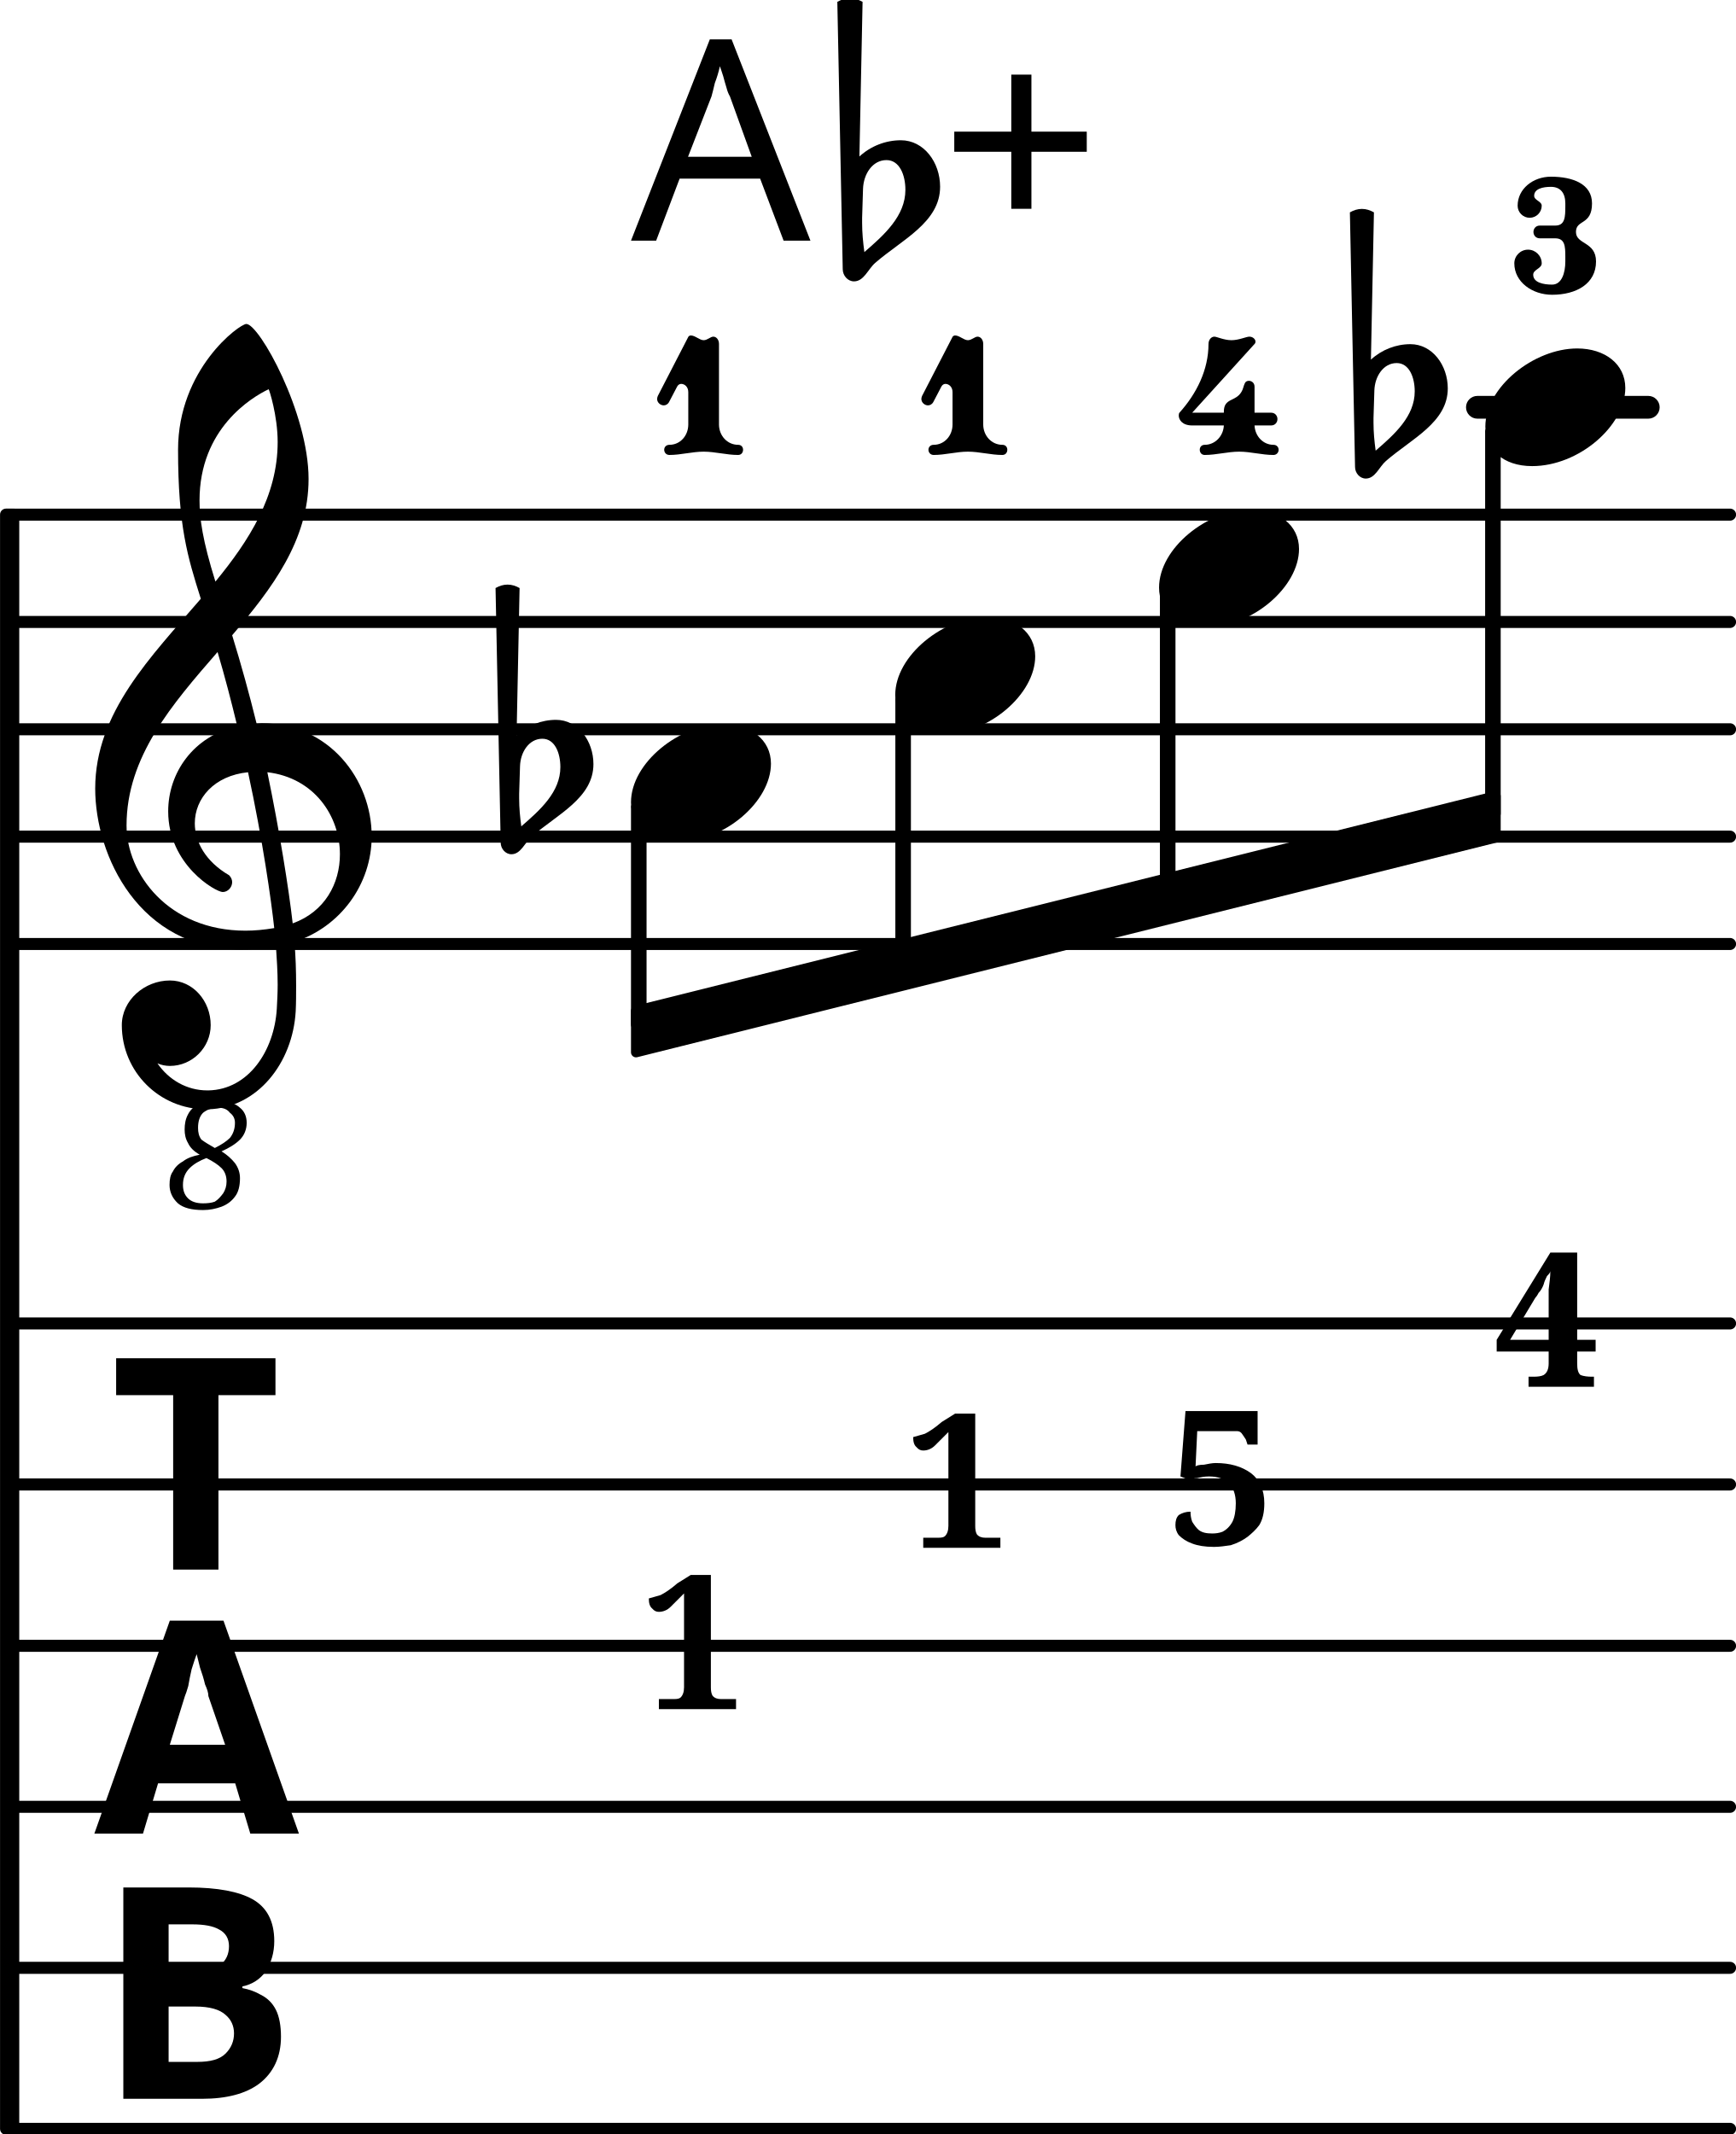
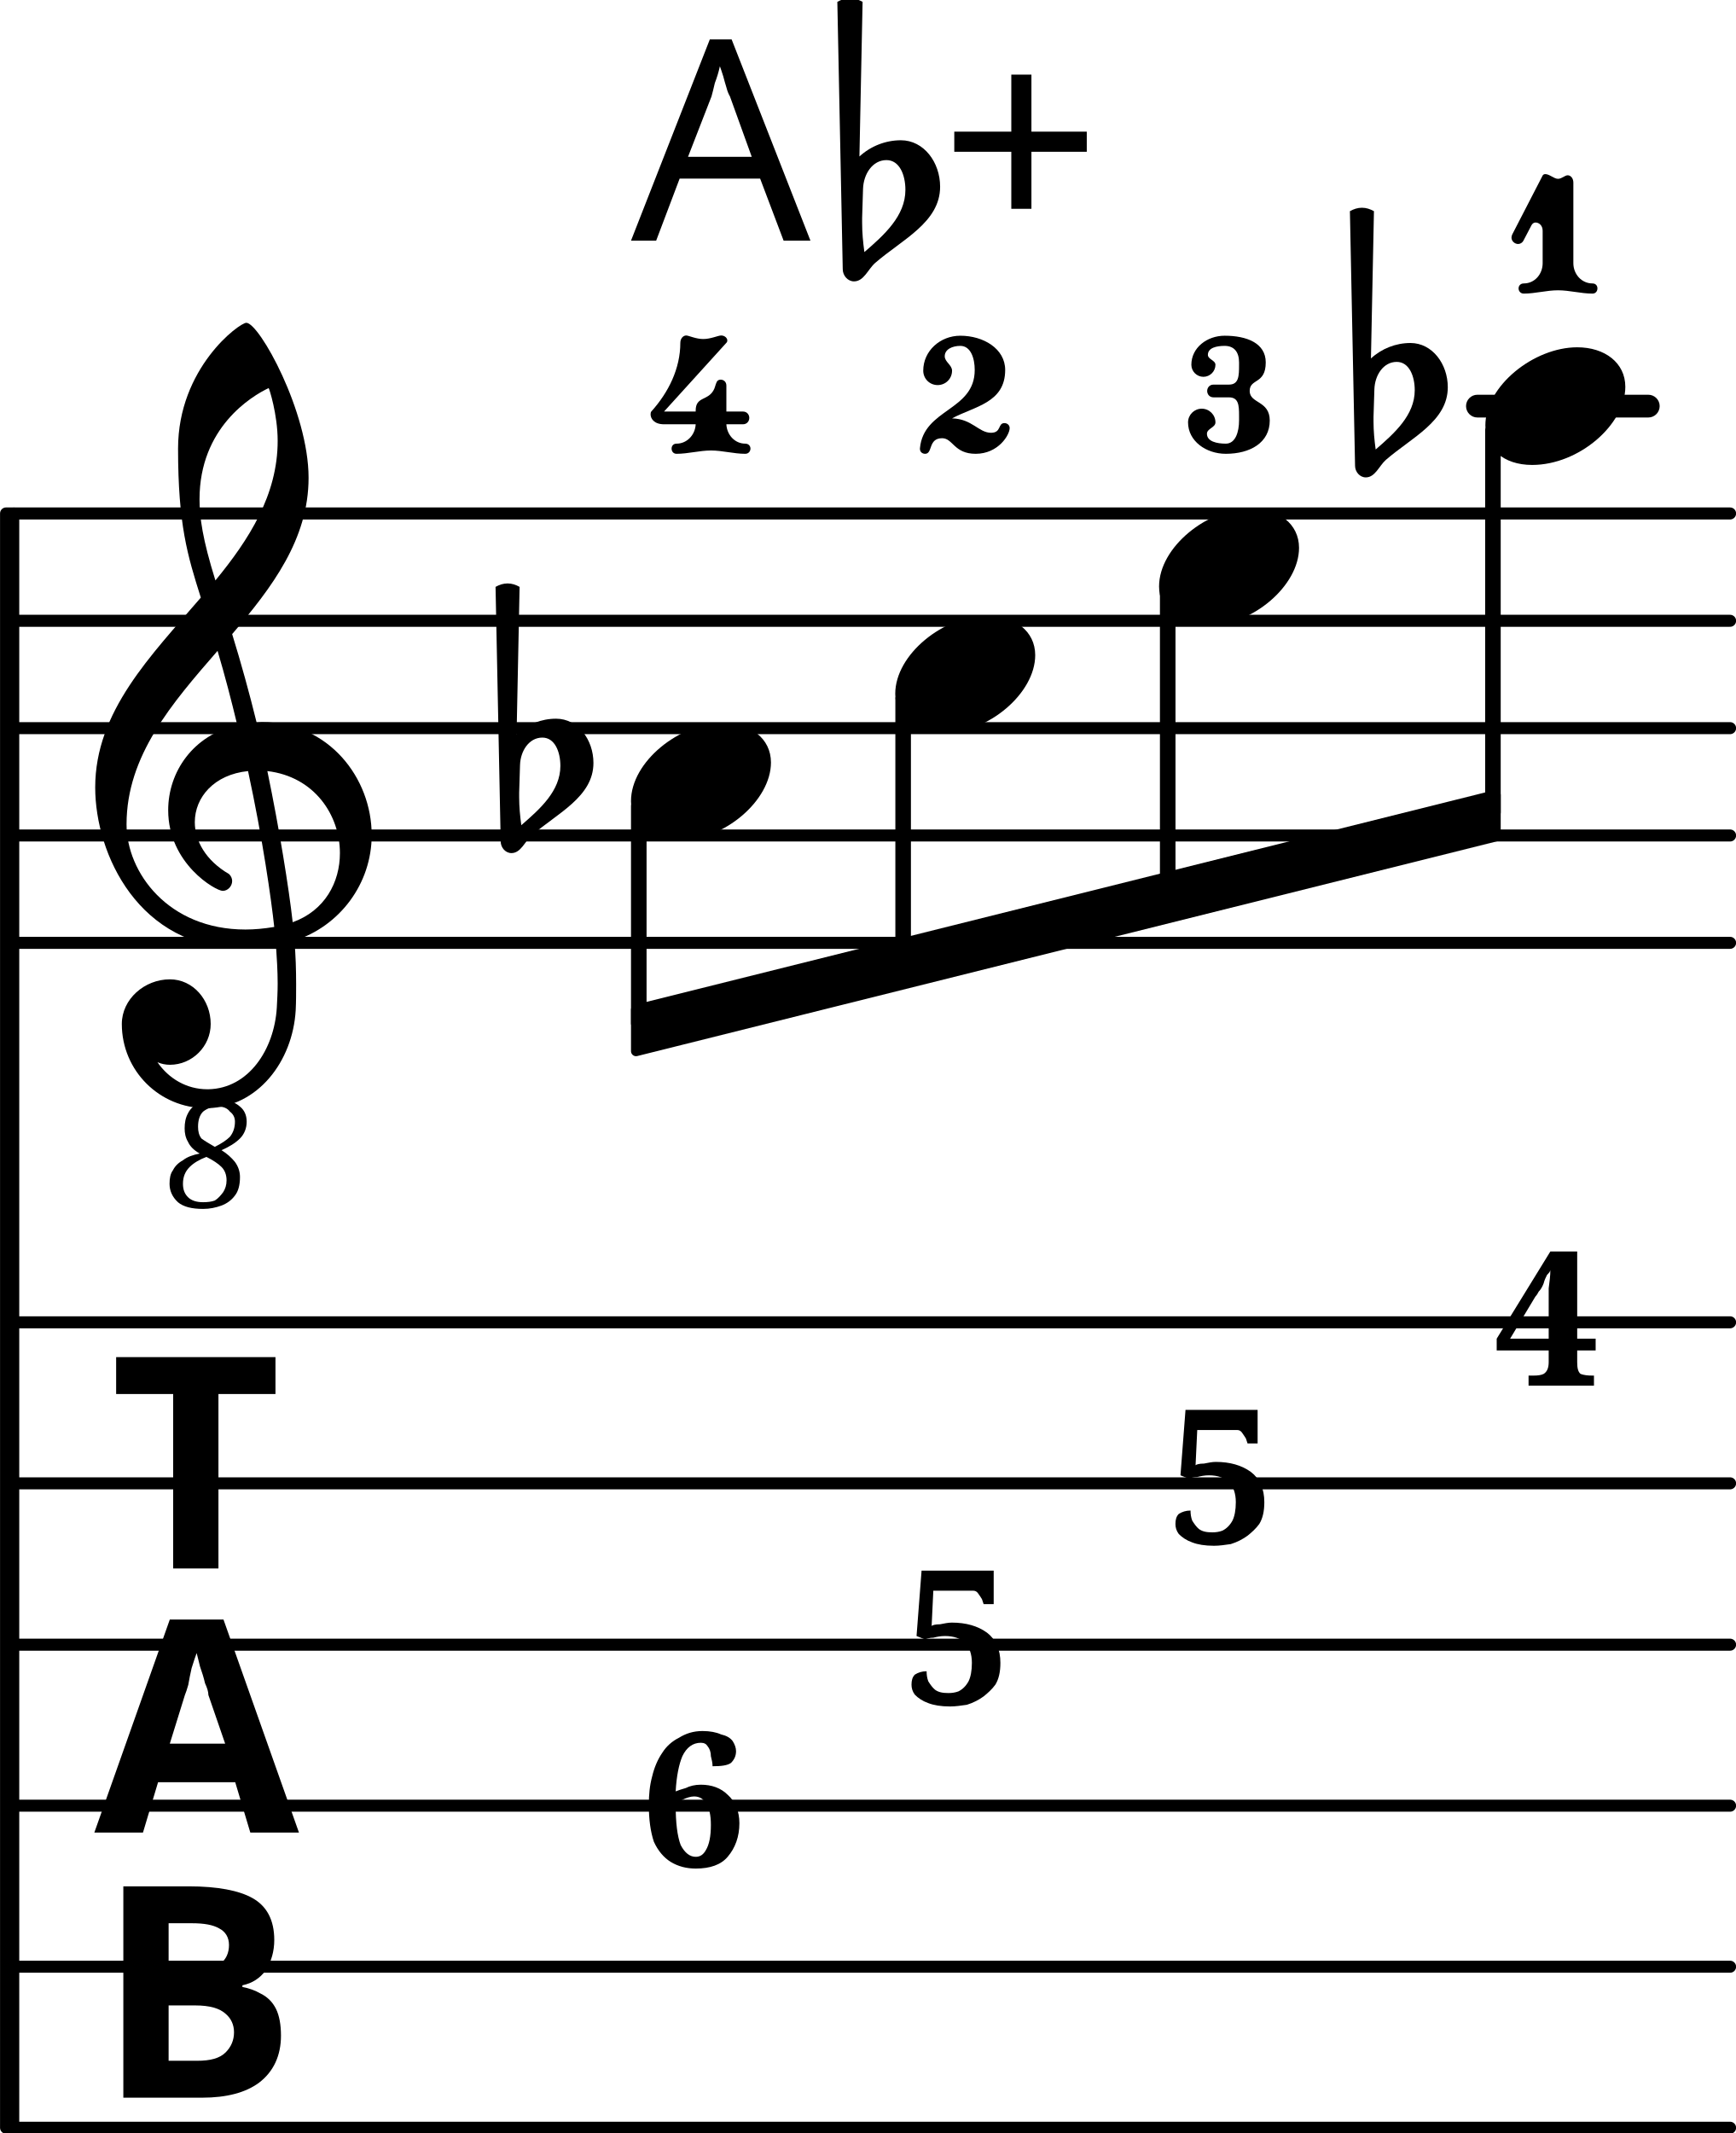
- <svg xmlns="http://www.w3.org/2000/svg" preserveAspectRatio="xMidYMid meet" viewBox="-0.079 -4.552 16.17 19.88">
+ <svg xmlns="http://www.w3.org/2000/svg" preserveAspectRatio="xMidYMid meet" viewBox="-0.079 -4.541 16.17 19.87">
  <g transform="translate(0, -0.7578)">
    <rect x="13.58" y="-0.106" width="1.804" height="0.212" ry="0.106" fill="currentColor" />
  </g>
  <g transform="translate(0, 4.242)">
    <line stroke-linejoin="round" stroke-linecap="round" stroke-width="0.112" stroke="currentColor" x1="0.056" y1="0" x2="16.04" y2="0" />
  </g>
  <g transform="translate(0, 3.242)">
    <line stroke-linejoin="round" stroke-linecap="round" stroke-width="0.112" stroke="currentColor" x1="0.056" y1="0" x2="16.04" y2="0" />
  </g>
  <g transform="translate(0, 2.242)">
    <line stroke-linejoin="round" stroke-linecap="round" stroke-width="0.112" stroke="currentColor" x1="0.056" y1="0" x2="16.04" y2="0" />
  </g>
  <g transform="translate(0, 1.242)">
    <line stroke-linejoin="round" stroke-linecap="round" stroke-width="0.112" stroke="currentColor" x1="0.056" y1="0" x2="16.04" y2="0" />
  </g>
  <g transform="translate(0, 0.2422)">
    <line stroke-linejoin="round" stroke-linecap="round" stroke-width="0.112" stroke="currentColor" x1="0.056" y1="0" x2="16.04" y2="0" />
  </g>
  <g transform="translate(0, 15.28)">
    <line stroke-linejoin="round" stroke-linecap="round" stroke-width="0.112" stroke="currentColor" x1="0.056" y1="0" x2="16.04" y2="0" />
  </g>
  <g transform="translate(0, 13.78)">
    <line stroke-linejoin="round" stroke-linecap="round" stroke-width="0.112" stroke="currentColor" x1="0.056" y1="0" x2="16.04" y2="0" />
  </g>
  <g transform="translate(0, 12.28)">
    <line stroke-linejoin="round" stroke-linecap="round" stroke-width="0.112" stroke="currentColor" x1="0.056" y1="0" x2="16.04" y2="0" />
  </g>
  <g transform="translate(0, 10.78)">
    <line stroke-linejoin="round" stroke-linecap="round" stroke-width="0.112" stroke="currentColor" x1="0.056" y1="0" x2="16.04" y2="0" />
  </g>
  <g transform="translate(0, 9.277)">
    <line stroke-linejoin="round" stroke-linecap="round" stroke-width="0.112" stroke="currentColor" x1="0.056" y1="0" x2="16.04" y2="0" />
  </g>
  <g transform="translate(0, 7.777)">
    <line stroke-linejoin="round" stroke-linecap="round" stroke-width="0.112" stroke="currentColor" x1="0.056" y1="0" x2="16.04" y2="0" />
  </g>
  <g transform="translate(5.8, 5.058)">
    <polygon stroke-linejoin="round" stroke-linecap="round" stroke-width="0.094" fill="currentColor" stroke="currentColor" points="8.056 -2.193 8.056 -1.807 0.047 0.193 0.047 -0.193" />
  </g>
-   <g transform="translate(5.8, -2.31)">
+   <g transform="translate(5.8, -2.299)">
    <text font-family="sans" font-size="2.616" text-anchor="start" fill="currentColor">
      <tspan>A</tspan>
    </text>
  </g>
-   <g transform="translate(7.84, -2.628)">
+   <g transform="translate(7.84, -2.617)">
    <path transform="scale(0.0042, -0.0042)" d="M29 39l-2 -64v-11c0 -22 2 -43 5 -65c44 38 91 80 91 138c0 33 -13 66 -42 66c-31 0 -51 -31 -52 -64zM-28 454c9 5 18 8 28 8s19 -3 28 -8l-7 -343c25 23 58 36 92 36c51 0 87 -49 87 -103c0 -79 -84 -117 -144 -169c-16 -14 -25 -41 -47 -41c-14 0 -25 13 -25 27z" fill="currentColor" />
  </g>
-   <g transform="translate(8.687, -2.31)">
+   <g transform="translate(8.687, -2.299)">
    <text font-family="sans" font-size="2.616" text-anchor="start" fill="currentColor">
      <tspan>+</tspan>
    </text>
  </g>
  <g transform="translate(5.8, 2.742)">
    <path transform="scale(0.004, -0.004)" d="M0 -45c0 92 113 182 214 182c64 0 112 -36 112 -92c0 -88 -108 -182 -217 -182c-68 0 -109 39 -109 92z" fill="currentColor" />
  </g>
-   <g transform="translate(6.05, -0.3136)">
-     <path transform="scale(0.0022, -0.0022)" d="M194 486c16 0 29 15 41 15c13 0 24 -13 24 -31v-341c0 -47 35 -86 81 -86c14 0 21 -10 21 -21s-7 -22 -21 -22c-49 0 -97 14 -146 14s-96 -14 -145 -14c-14 0 -22 11 -22 22s8 21 22 21c46 0 80 39 80 86v137c0 23 -16 35 -30 35c-7 0 -13 -4 -17 -11l-34 -65 c-5 -10 -14 -15 -23 -15c-14 0 -28 12 -28 27c0 4 1 8 3 13l129 250c2 4 7 6 11 6c18 0 37 -20 54 -20z" fill="currentColor" />
+   <g transform="translate(5.989, -0.3136)">
+     <path transform="scale(0.0022, -0.0022)" d="M148 501c10 0 41 -15 72 -15c32 0 63 15 76 15c15 0 26 -11 26 -21c0 -4 -1 -7 -4 -10l-264 -291h134v4c0 60 50 41 75 85c7 11 8 24 14 36c3 7 10 10 17 10c11 0 24 -8 24 -25v-110h70c18 0 27 -14 27 -27s-9 -27 -27 -27h-70c2 -45 36 -82 80 -82c14 0 22 -10 22 -21 s-8 -22 -22 -22c-49 0 -96 14 -145 14s-97 -14 -146 -14c-14 0 -21 11 -21 22s7 21 21 21c44 0 79 37 81 82h-134c-43 0 -57 25 -57 42c0 5 1 10 3 12c73 81 123 182 123 291c0 17 11 31 25 31z" fill="currentColor" />
  </g>
  <g transform="translate(0.8, 3.242)">
    <path transform="scale(0.004, -0.004)" d="M265 -635h-5c-108 0 -196 87 -196 196c0 58 53 104 112 104c54 0 95 -48 95 -104c0 -52 -43 -95 -95 -95c-10 0 -20 2 -29 6c26 -38 68 -63 116 -63h3zM403 150c28 -135 50 -272 59 -352c75 27 110 93 110 161c0 88 -59 178 -169 191zM75 26c0 -112 97 -245 277 -245 c21 0 43 2 67 6c-7 65 -27 206 -61 363c-79 -8 -124 -61 -124 -119c0 -43 25 -89 80 -121c5 -5 7 -11 7 -16c0 -12 -10 -23 -22 -23c-16 0 -127 63 -127 188c0 89 58 175 161 198c-14 58 -29 116 -46 173c-106 -122 -212 -244 -212 -404zM354 1194c30 0 145 -207 145 -361 c0 -143 -85 -255 -178 -364c21 -68 40 -137 57 -206c4 0 8 1 12 1c156 0 256 -130 256 -263c0 -113 -74 -212 -180 -246c3 -34 4 -68 4 -102c0 -20 0 -40 -1 -60c-7 -120 -89 -225 -204 -228l1 44c93 2 153 92 159 190c1 19 2 37 2 56c0 30 -2 60 -4 90 c-28 -5 -54 -8 -79 -8c-240 0 -342 219 -342 375c0 177 130 307 246 442c-31 98 -53 170 -53 347c0 188 143 293 159 293zM427 919c0 62 -20 123 -21 123c-40 -19 -161 -92 -161 -259c0 -42 7 -93 37 -189c78 95 145 199 145 325z" fill="currentColor" />
  </g>
  <g transform="translate(1.485, 6.705)">
    <text font-family="serif" font-style="italic" font-size="1.386" text-anchor="start" fill="currentColor">
      <tspan>8</tspan>
    </text>
  </g>
-   <g transform="translate(5.888, 11.37)">
+   <g transform="translate(5.888, 12.85)">
    <text font-family="serif" font-weight="bold" font-size="1.746" text-anchor="start" fill="currentColor">
-       <tspan>1</tspan>
+       <tspan>6</tspan>
    </text>
  </g>
  <g transform="translate(0.9406, 10.07)">
    <text font-family="sans" font-weight="bold" font-size="2.772" text-anchor="start" fill="currentColor">
      <tspan>T</tspan>
    </text>
  </g>
  <g transform="translate(0.8, 12.53)">
    <text font-family="sans" font-weight="bold" font-size="2.772" text-anchor="start" fill="currentColor">
      <tspan>A</tspan>
    </text>
  </g>
  <g transform="translate(0.8201, 15)">
    <text font-family="sans" font-weight="bold" font-size="2.772" text-anchor="start" fill="currentColor">
      <tspan>B</tspan>
    </text>
  </g>
  <g transform="translate(5.872, 2.242)">
    <rect x="-0.072" y="0.679" width="0.145" height="2.119" ry="0.047" fill="currentColor" />
  </g>
  <g transform="translate(4.65, 2.742)">
    <path transform="scale(0.004, -0.004)" d="M29 39l-2 -64v-11c0 -22 2 -43 5 -65c44 38 91 80 91 138c0 33 -13 66 -42 66c-31 0 -51 -31 -52 -64zM-28 454c9 5 18 8 28 8s19 -3 28 -8l-7 -343c25 23 58 36 92 36c51 0 87 -49 87 -103c0 -79 -84 -117 -144 -169c-16 -14 -25 -41 -47 -41c-14 0 -25 13 -25 27z" fill="currentColor" />
  </g>
  <g transform="translate(8.262, 1.742)">
    <path transform="scale(0.004, -0.004)" d="M0 -45c0 92 113 182 214 182c64 0 112 -36 112 -92c0 -88 -108 -182 -217 -182c-68 0 -109 39 -109 92z" fill="currentColor" />
  </g>
-   <g transform="translate(8.512, -0.3136)">
-     <path transform="scale(0.0022, -0.0022)" d="M194 486c16 0 29 15 41 15c13 0 24 -13 24 -31v-341c0 -47 35 -86 81 -86c14 0 21 -10 21 -21s-7 -22 -21 -22c-49 0 -97 14 -146 14s-96 -14 -145 -14c-14 0 -22 11 -22 22s8 21 22 21c46 0 80 39 80 86v137c0 23 -16 35 -30 35c-7 0 -13 -4 -17 -11l-34 -65 c-5 -10 -14 -15 -23 -15c-14 0 -28 12 -28 27c0 4 1 8 3 13l129 250c2 4 7 6 11 6c18 0 37 -20 54 -20z" fill="currentColor" />
+   <g transform="translate(8.492, -0.3136)">
+     <path transform="scale(0.0022, -0.0022)" d="M94 66c-60 0 -39 -66 -72 -66c-11 0 -22 7 -22 21v2c15 169 232 158 232 332c0 50 -17 102 -61 102c-33 0 -66 -14 -66 -44c0 -24 31 -37 31 -61c0 -34 -27 -61 -61 -61s-61 27 -61 61c0 84 72 148 157 148c98 0 190 -55 190 -145c0 -140 -131 -154 -225 -205 c85 -2 113 -61 165 -61c45 0 28 41 57 41c11 0 22 -8 22 -21c0 -29 -48 -109 -144 -109c-92 0 -96 66 -142 66z" fill="currentColor" />
  </g>
-   <g transform="translate(8.351, 9.867)">
+   <g transform="translate(8.351, 11.34)">
    <text font-family="serif" font-weight="bold" font-size="1.746" text-anchor="start" fill="currentColor">
-       <tspan>1</tspan>
+       <tspan>5</tspan>
    </text>
  </g>
  <g transform="translate(8.335, 2.242)">
    <rect x="-0.072" y="-0.321" width="0.145" height="2.511" ry="0.047" fill="currentColor" />
  </g>
  <g transform="translate(10.72, 0.7422)">
    <path transform="scale(0.004, -0.004)" d="M0 -45c0 92 113 182 214 182c64 0 112 -36 112 -92c0 -88 -108 -182 -217 -182c-68 0 -109 39 -109 92z" fill="currentColor" />
  </g>
-   <g transform="translate(10.91, -0.3136)">
-     <path transform="scale(0.0022, -0.0022)" d="M148 501c10 0 41 -15 72 -15c32 0 63 15 76 15c15 0 26 -11 26 -21c0 -4 -1 -7 -4 -10l-264 -291h134v4c0 60 50 41 75 85c7 11 8 24 14 36c3 7 10 10 17 10c11 0 24 -8 24 -25v-110h70c18 0 27 -14 27 -27s-9 -27 -27 -27h-70c2 -45 36 -82 80 -82c14 0 22 -10 22 -21 s-8 -22 -22 -22c-49 0 -96 14 -145 14s-97 -14 -146 -14c-14 0 -21 11 -21 22s7 21 21 21c44 0 79 37 81 82h-134c-43 0 -57 25 -57 42c0 5 1 10 3 12c73 81 123 182 123 291c0 17 11 31 25 31z" fill="currentColor" />
+   <g transform="translate(10.99, -0.3136)">
+     <path transform="scale(0.0022, -0.0022)" d="M261 266c0 -54 85 -40 85 -125c0 -94 -83 -141 -186 -141c-84 0 -160 54 -160 133c0 32 26 58 58 58s58 -26 58 -58c0 -22 -36 -26 -36 -48c0 -33 42 -42 80 -42c41 0 56 50 56 98v21c0 44 -2 77 -43 77h-65c-18 0 -27 14 -27 27s9 27 27 27h65c42 0 43 36 43 83v11 c0 43 -20 70 -61 70c-34 0 -71 -8 -71 -38c0 -19 32 -23 32 -42c0 -28 -23 -51 -51 -51s-51 23 -51 51c0 72 66 123 141 123c93 0 174 -31 174 -113c0 -94 -68 -67 -68 -121z" fill="currentColor" />
  </g>
  <g transform="translate(10.81, 9.843)">
    <text font-family="serif" font-weight="bold" font-size="1.746" text-anchor="start" fill="currentColor">
      <tspan>5</tspan>
    </text>
  </g>
  <g transform="translate(10.8, 2.242)">
    <rect x="-0.072" y="-1.321" width="0.145" height="2.903" ry="0.047" fill="currentColor" />
  </g>
  <g transform="translate(13.76, -0.7578)">
    <path transform="scale(0.004, -0.004)" d="M0 -45c0 92 113 182 214 182c64 0 112 -36 112 -92c0 -88 -108 -182 -217 -182c-68 0 -109 39 -109 92z" fill="currentColor" />
  </g>
-   <g transform="translate(14.03, -1.806)">
-     <path transform="scale(0.0022, -0.0022)" d="M261 266c0 -54 85 -40 85 -125c0 -94 -83 -141 -186 -141c-84 0 -160 54 -160 133c0 32 26 58 58 58s58 -26 58 -58c0 -22 -36 -26 -36 -48c0 -33 42 -42 80 -42c41 0 56 50 56 98v21c0 44 -2 77 -43 77h-65c-18 0 -27 14 -27 27s9 27 27 27h65c42 0 43 36 43 83v11 c0 43 -20 70 -61 70c-34 0 -71 -8 -71 -38c0 -19 32 -23 32 -42c0 -28 -23 -51 -51 -51s-51 23 -51 51c0 72 66 123 141 123c93 0 174 -31 174 -113c0 -94 -68 -67 -68 -121z" fill="currentColor" />
+   <g transform="translate(14.01, -1.806)">
+     <path transform="scale(0.0022, -0.0022)" d="M194 486c16 0 29 15 41 15c13 0 24 -13 24 -31v-341c0 -47 35 -86 81 -86c14 0 21 -10 21 -21s-7 -22 -21 -22c-49 0 -97 14 -146 14s-96 -14 -145 -14c-14 0 -22 11 -22 22s8 21 22 21c46 0 80 39 80 86v137c0 23 -16 35 -30 35c-7 0 -13 -4 -17 -11l-34 -65 c-5 -10 -14 -15 -23 -15c-14 0 -28 12 -28 27c0 4 1 8 3 13l129 250c2 4 7 6 11 6c18 0 37 -20 54 -20z" fill="currentColor" />
  </g>
  <g transform="translate(13.85, 8.367)">
    <text font-family="serif" font-weight="bold" font-size="1.746" text-anchor="start" fill="currentColor">
      <tspan>4</tspan>
    </text>
  </g>
  <g transform="translate(13.83, 2.242)">
    <rect x="-0.072" y="-2.821" width="0.145" height="3.654" ry="0.047" fill="currentColor" />
  </g>
  <g transform="translate(12.61, -0.7578)">
    <path transform="scale(0.004, -0.004)" d="M29 39l-2 -64v-11c0 -22 2 -43 5 -65c44 38 91 80 91 138c0 33 -13 66 -42 66c-31 0 -51 -31 -52 -64zM-28 454c9 5 18 8 28 8s19 -3 28 -8l-7 -343c25 23 58 36 92 36c51 0 87 -49 87 -103c0 -79 -84 -117 -144 -169c-16 -14 -25 -41 -47 -41c-14 0 -25 13 -25 27z" fill="currentColor" />
  </g>
  <g transform="translate(-0.0786, 7.759)">
    <rect x="0" y="-7.573" width="0.179" height="15.15" ry="0.056" fill="currentColor" />
  </g>
</svg>
